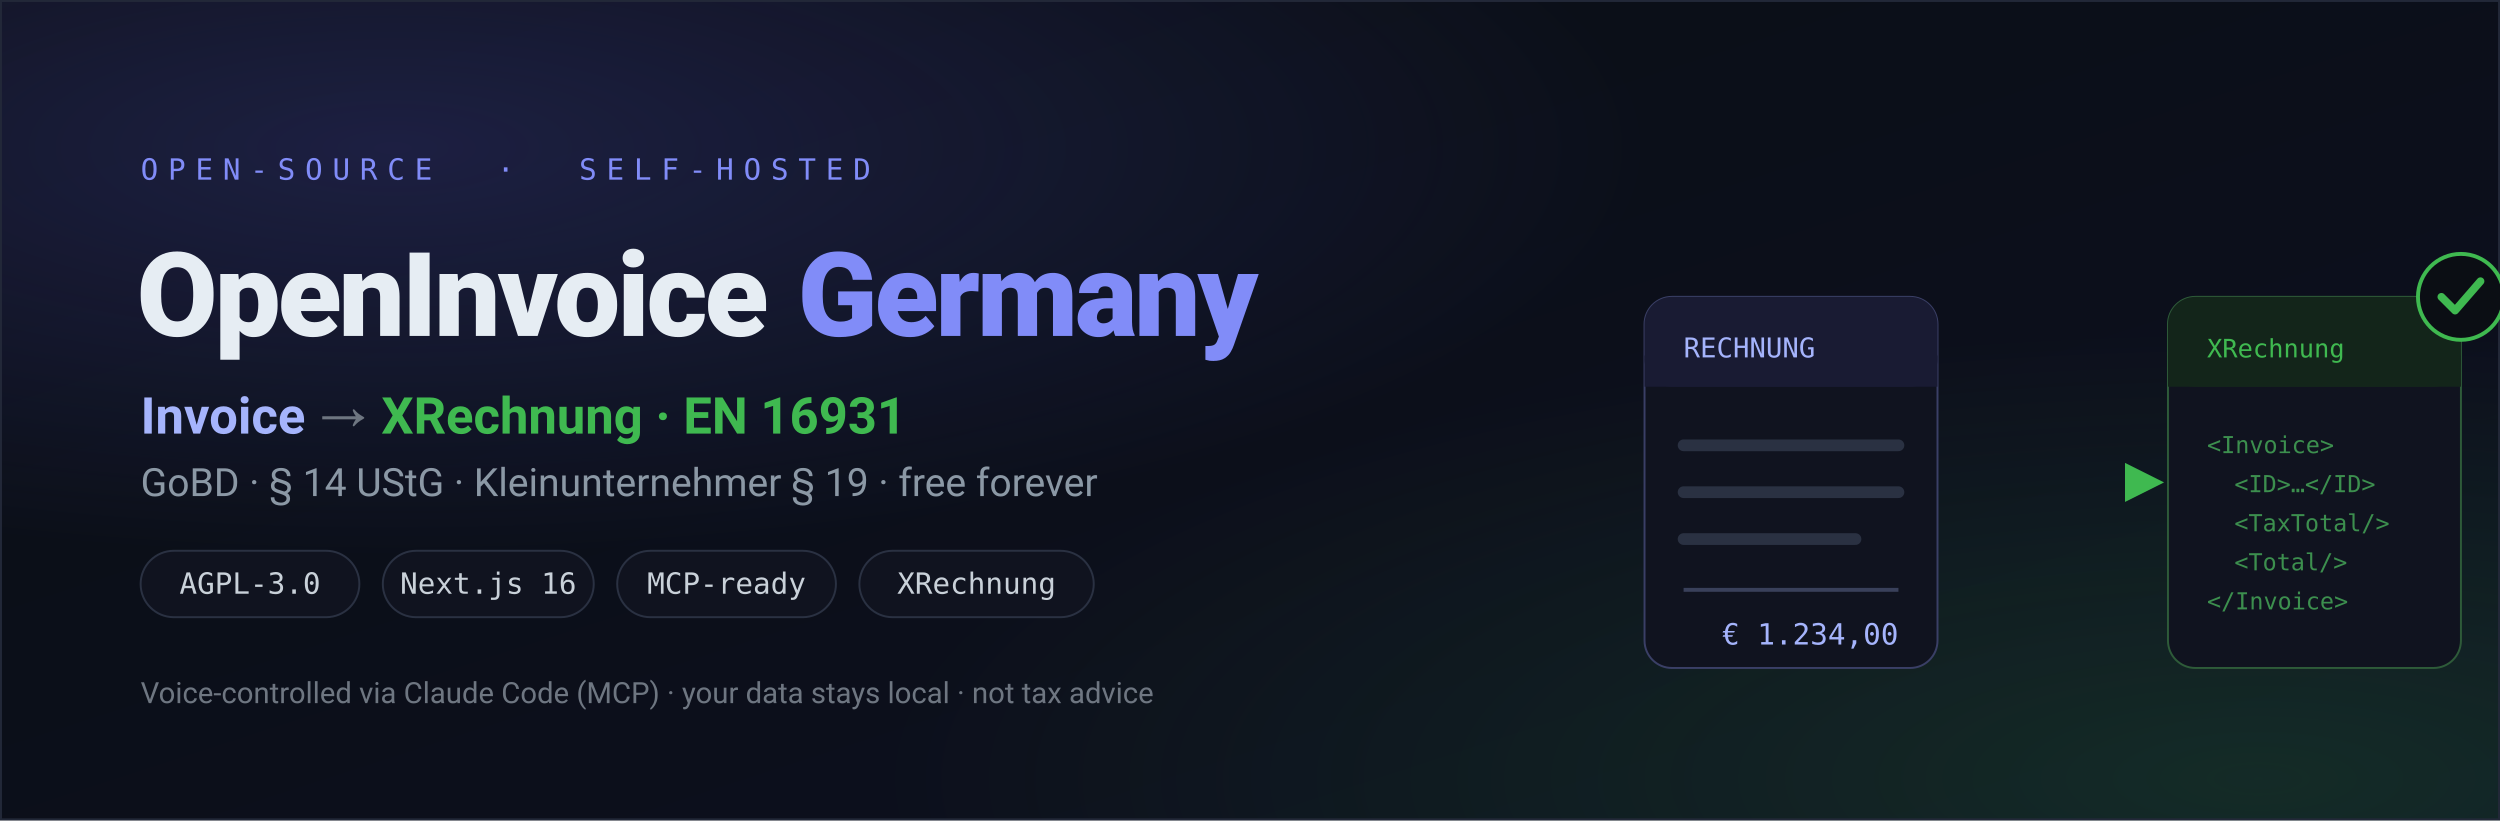
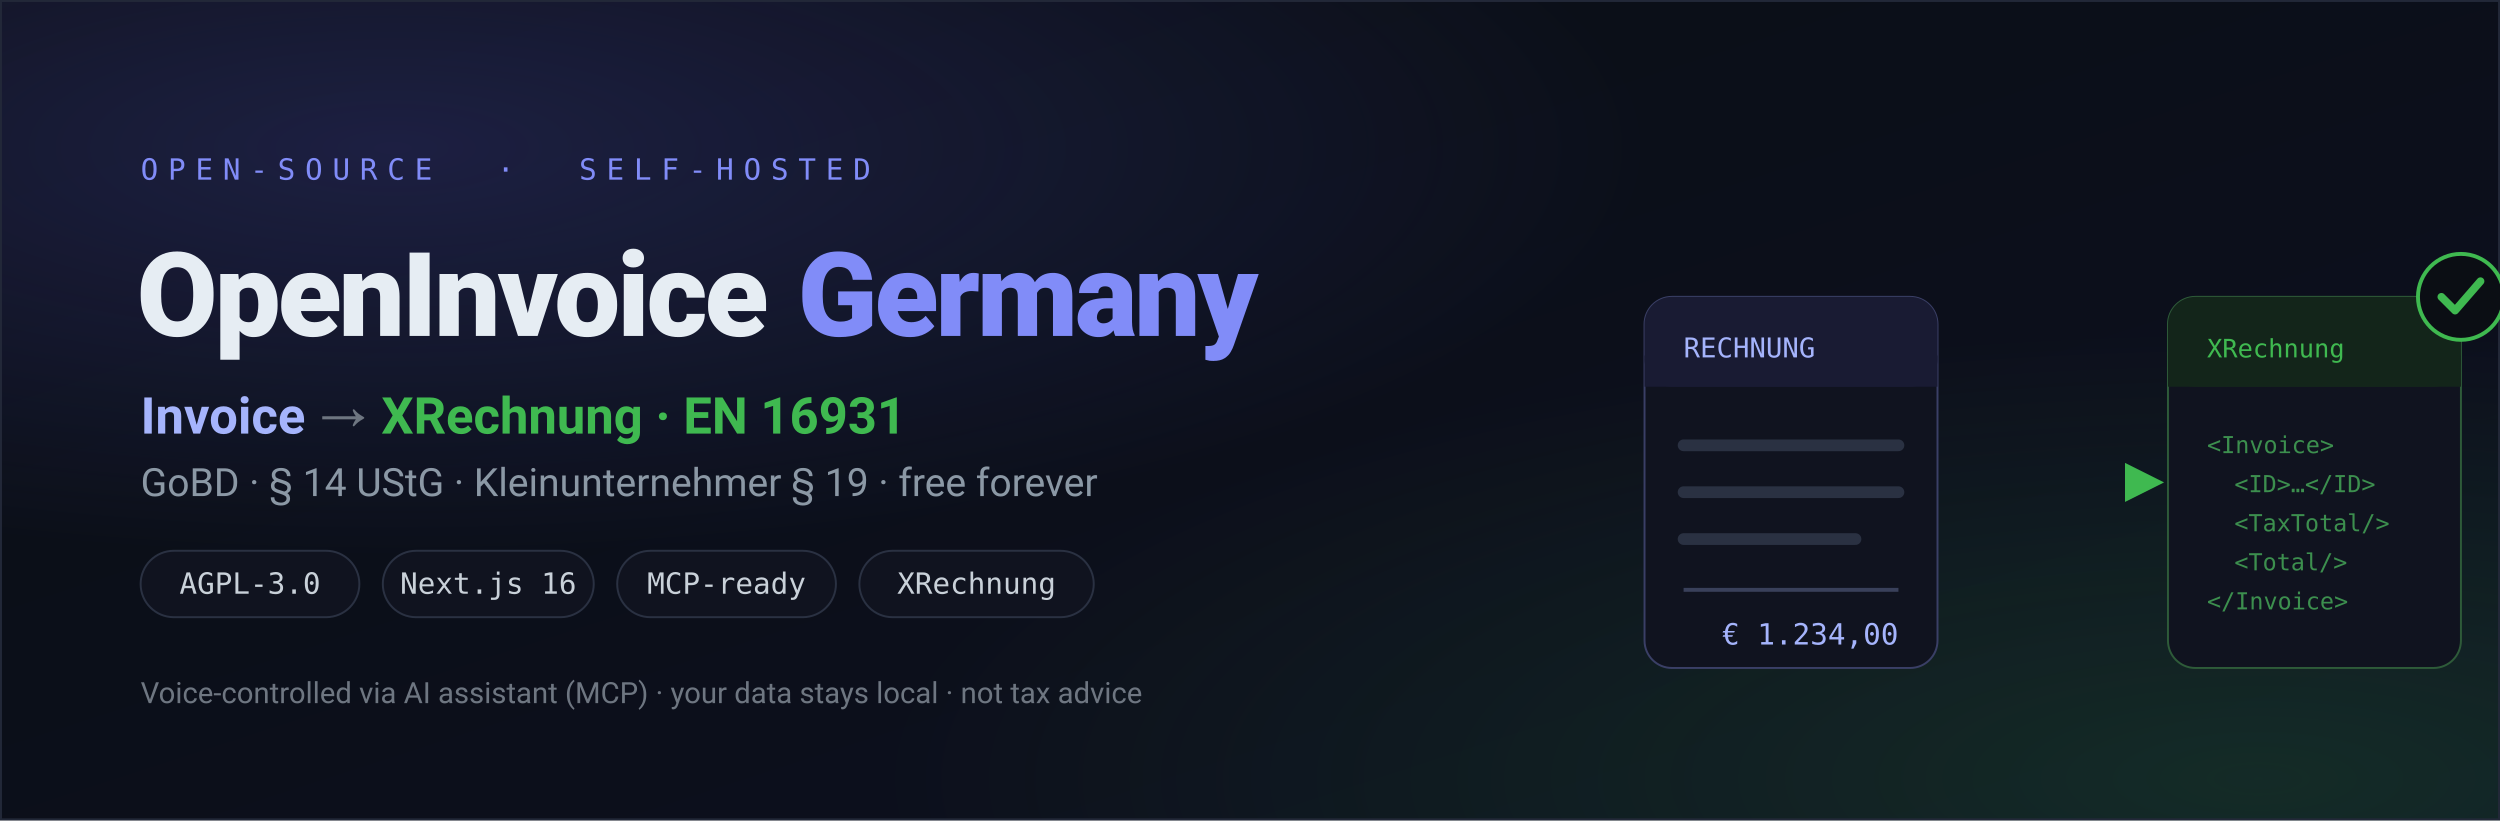
<svg xmlns="http://www.w3.org/2000/svg" viewBox="0 0 1280 420" role="img" aria-label="OpenInvoice Germany — free self-hostable invoicing with XRechnung / EN 16931, GoBD and § 14 UStG">
  <defs>
    <linearGradient id="bg" x1="0" y1="0" x2="1" y2="1">
      <stop offset="0" stop-color="#0B0E14" />
      <stop offset="1" stop-color="#0C1020" />
    </linearGradient>
    <radialGradient id="glowL" cx="0.16" cy="0.18" r="0.5">
      <stop offset="0" stop-color="#6366F1" stop-opacity="0.20" />
      <stop offset="1" stop-color="#6366F1" stop-opacity="0" />
    </radialGradient>
    <radialGradient id="glowR" cx="0.9" cy="0.95" r="0.55">
      <stop offset="0" stop-color="#3FB950" stop-opacity="0.16" />
      <stop offset="1" stop-color="#3FB950" stop-opacity="0" />
    </radialGradient>
    <linearGradient id="arrow" x1="0" y1="0" x2="1" y2="0">
      <stop offset="0" stop-color="#818CF8" />
      <stop offset="1" stop-color="#3FB950" />
    </linearGradient>
    <style>
      .sans { font-family: ui-sans-serif, -apple-system, "Segoe UI", Roboto, Helvetica, Arial, sans-serif; }
      .mono { font-family: ui-monospace, "SFMono-Regular", Menlo, Consolas, monospace; }
    </style>
  </defs>
  <rect width="1280" height="420" fill="url(#bg)" />
  <rect width="1280" height="420" fill="url(#glowL)" />
  <rect width="1280" height="420" fill="url(#glowR)" />
  <rect x="0.5" y="0.5" width="1279" height="419" fill="none" stroke="#222838" stroke-width="1" />
  <text x="72" y="92" class="mono" font-size="15" letter-spacing="5" fill="#818CF8">OPEN-SOURCE  ·  SELF-HOSTED</text>
  <text x="70" y="172" class="sans" font-size="60" font-weight="800" letter-spacing="-1.5">
    <tspan fill="#E6EDF3">OpenInvoice</tspan>
    <tspan fill="#818CF8"> Germany</tspan>
  </text>
  <text x="72" y="222" class="sans" font-size="26" fill="#ADBAC7">
    <tspan fill="#A5B4FC" font-weight="700">Invoice</tspan>
    <tspan fill="#6E7681">  →  </tspan>
    <tspan fill="#3FB950" font-weight="700">XRechnung · EN 16931</tspan>
  </text>
  <text x="72" y="254" class="sans" font-size="20" fill="#8B98A5">GoBD · § 14 UStG · Kleinunternehmer § 19 · free forever</text>
  <g class="mono" font-size="15">
    <g>
      <rect x="72" y="282" width="112" height="34" rx="17" fill="#10131F" stroke="#2A3142" />
      <text x="128" y="304" text-anchor="middle" fill="#C9D1D9">AGPL-3.0</text>
    </g>
    <g>
      <rect x="196" y="282" width="108" height="34" rx="17" fill="#10131F" stroke="#2A3142" />
      <text x="250" y="304" text-anchor="middle" fill="#C9D1D9">Next.js 16</text>
    </g>
    <g>
      <rect x="316" y="282" width="112" height="34" rx="17" fill="#10131F" stroke="#2A3142" />
      <text x="372" y="304" text-anchor="middle" fill="#C9D1D9">MCP-ready</text>
    </g>
    <g>
      <rect x="440" y="282" width="120" height="34" rx="17" fill="#10131F" stroke="#2A3142" />
      <text x="500" y="304" text-anchor="middle" fill="#C9D1D9">XRechnung</text>
    </g>
  </g>
-   <text x="72" y="360" class="sans" font-size="15" fill="#6E7681">Voice-controlled via Claude Code (MCP) · your data stays local · not tax advice</text>
+   <text x="72" y="360" class="sans" font-size="15" fill="#6E7681">Voice-controlled via AI assistant (MCP) · your data stays local · not tax advice</text>
  <g transform="translate(842,112)">
    <g transform="translate(0,40)">
      <rect x="0" y="0" width="150" height="190" rx="14" fill="#10131F" stroke="#3A3F66" />
      <rect x="0" y="0" width="150" height="46" rx="14" fill="#191B33" />
      <rect x="0" y="30" width="150" height="16" fill="#191B33" />
      <text x="20" y="31" class="mono" font-size="14" fill="#A5B4FC">RECHNUNG</text>
      <g stroke="#2A3142" stroke-width="6" stroke-linecap="round">
        <line x1="20" y1="76" x2="130" y2="76" />
        <line x1="20" y1="100" x2="130" y2="100" />
        <line x1="20" y1="124" x2="108" y2="124" />
      </g>
      <line x1="20" y1="150" x2="130" y2="150" stroke="#39405A" stroke-width="2" />
      <text x="130" y="178" text-anchor="end" class="mono" font-size="15" fill="#A5B4FC">€ 1.234,00</text>
    </g>
    <g transform="translate(170,135)">
      <line x1="0" y1="0" x2="78" y2="0" stroke="url(#arrow)" stroke-width="6" stroke-linecap="round" />
      <path d="M76 -10 L96 0 L76 10 Z" fill="#3FB950" />
    </g>
    <g transform="translate(268,40)">
      <rect x="0" y="0" width="150" height="190" rx="14" fill="#10131F" stroke="#2E5B39" />
      <rect x="0" y="0" width="150" height="46" rx="14" fill="#13251A" />
      <rect x="0" y="30" width="150" height="16" fill="#13251A" />
      <text x="20" y="31" class="mono" font-size="13" fill="#3FB950">XRechnung</text>
      <g class="mono" font-size="12" fill="#3C8F4E">
        <text x="20" y="80">&lt;Invoice&gt;</text>
        <text x="34" y="100">&lt;ID&gt;…&lt;/ID&gt;</text>
        <text x="34" y="120">&lt;TaxTotal/&gt;</text>
        <text x="34" y="140">&lt;Total/&gt;</text>
        <text x="20" y="160">&lt;/Invoice&gt;</text>
      </g>
      <circle cx="150" cy="0" r="22" fill="#0B0E14" stroke="#3FB950" stroke-width="2" />
      <path d="M140 0 l7 7 l13 -15" fill="none" stroke="#3FB950" stroke-width="4" stroke-linecap="round" stroke-linejoin="round" />
    </g>
  </g>
</svg>
